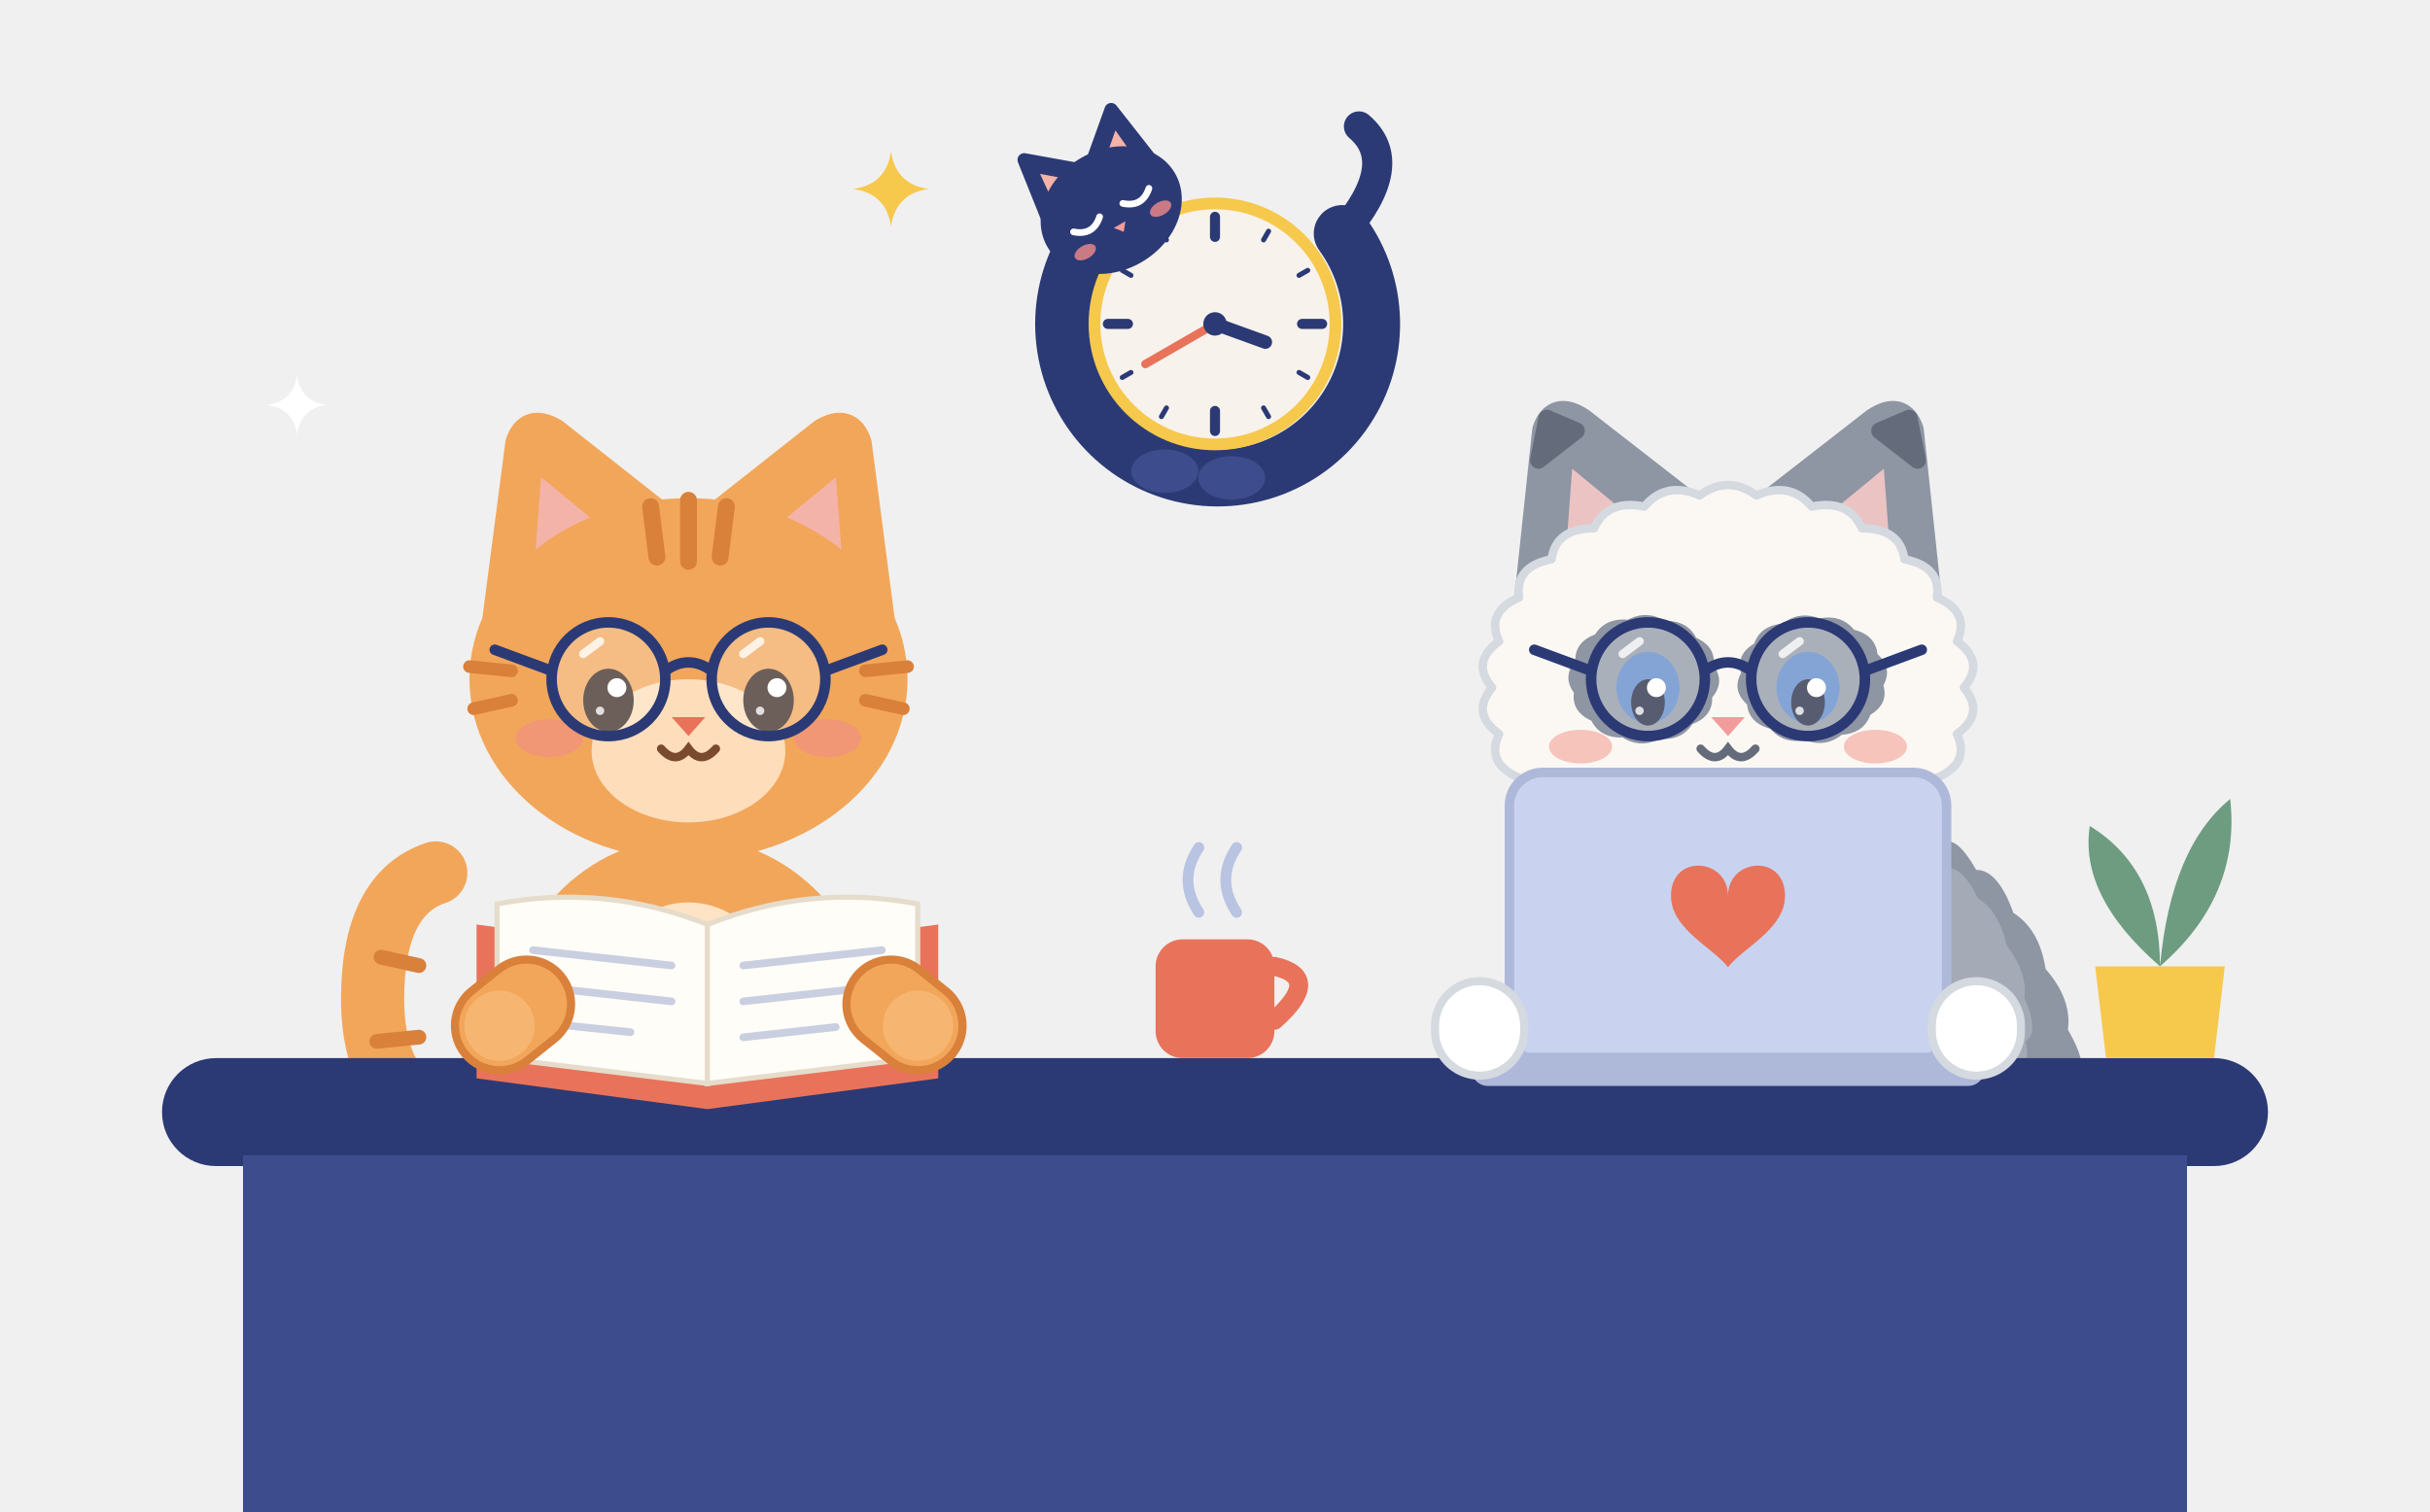
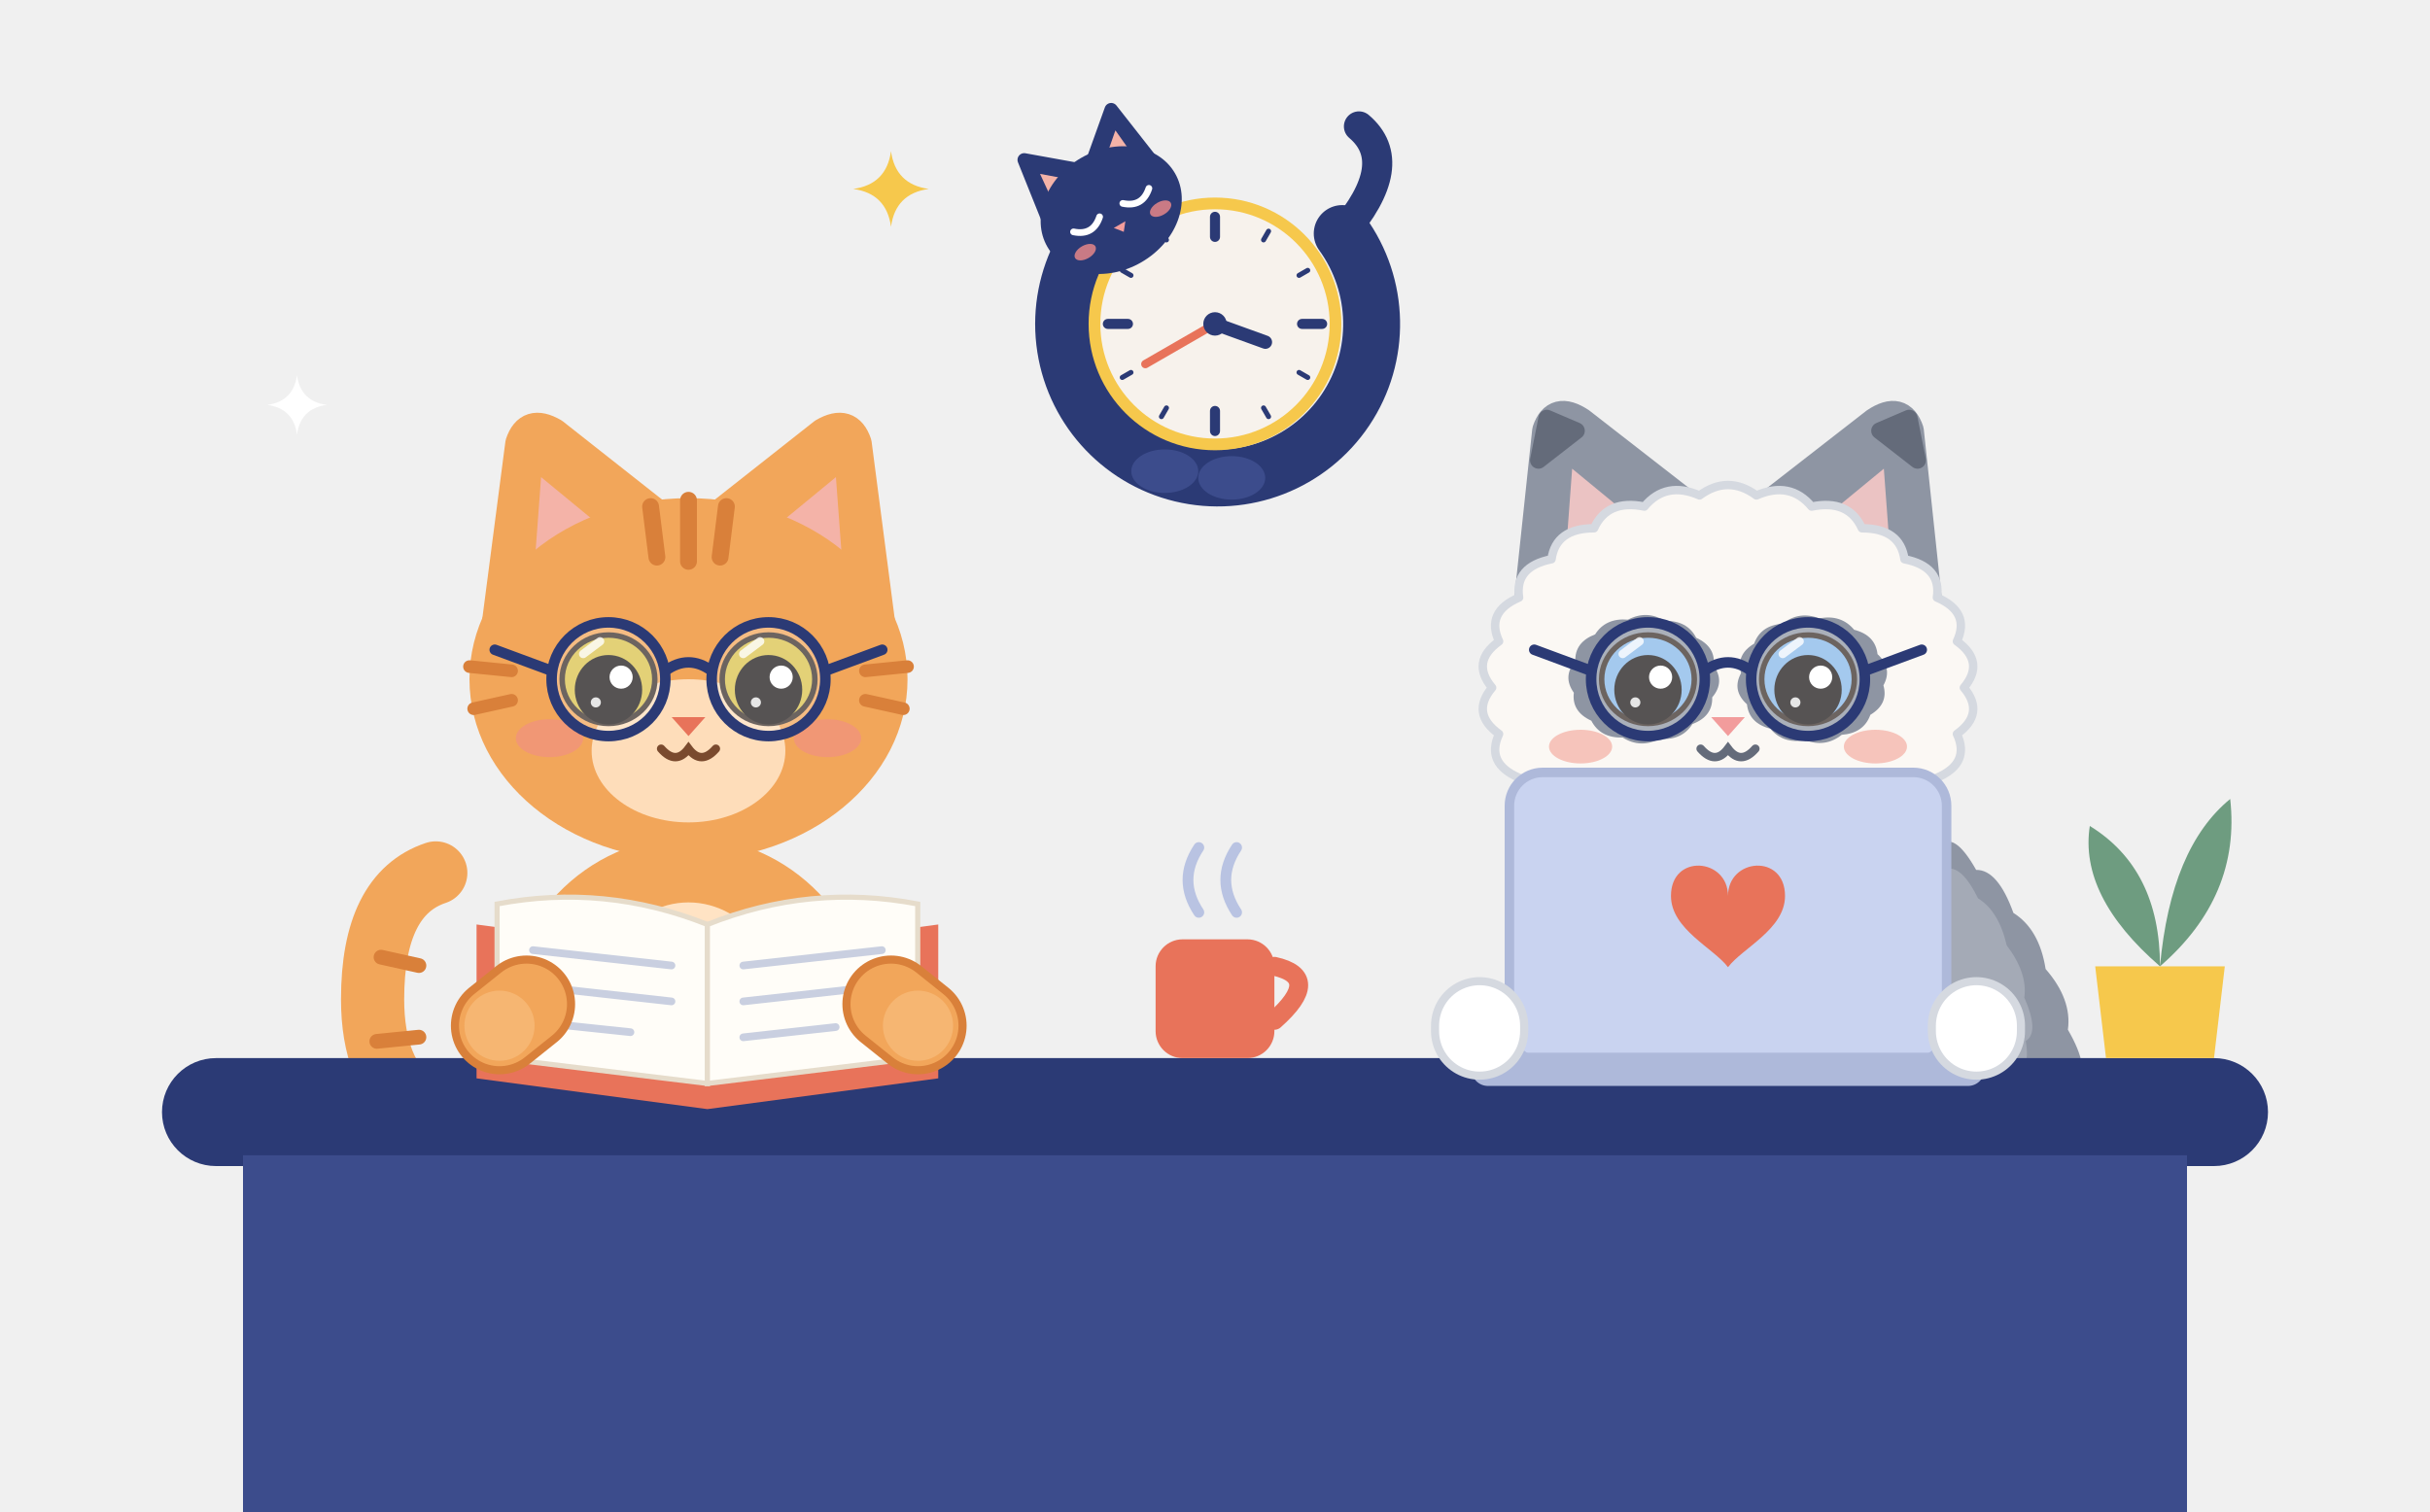
<svg xmlns="http://www.w3.org/2000/svg" width="900" height="560" viewBox="0 0 900 560">
  <g transform="translate(450 120) scale(0.62)">
    <path d="M-40 -82 A92 92 0 1 0 76 -54" fill="none" stroke="#2B3A75" stroke-width="34" stroke-linecap="round" />
    <path d="M76 -54 Q112 -96 86 -118" fill="none" stroke="#2B3A75" stroke-width="18" stroke-linecap="round" />
    <ellipse cx="-30" cy="88" rx="20" ry="13" fill="#3C4C8C" />
    <ellipse cx="10" cy="92" rx="20" ry="13" fill="#3C4C8C" />
    <circle cx="0" cy="0" r="72" fill="#F7F2EC" stroke="#F6C84C" stroke-width="7" />
    <line x1="0.0" y1="-52.0" x2="0.0" y2="-64.0" stroke="#2B3A75" stroke-width="6" stroke-linecap="round" />
    <line x1="29.0" y1="-50.2" x2="32.0" y2="-55.4" stroke="#2B3A75" stroke-width="3" stroke-linecap="round" />
    <line x1="50.2" y1="-29.0" x2="55.4" y2="-32.0" stroke="#2B3A75" stroke-width="3" stroke-linecap="round" />
    <line x1="52.0" y1="-0.0" x2="64.0" y2="-0.0" stroke="#2B3A75" stroke-width="6" stroke-linecap="round" />
    <line x1="50.2" y1="29.0" x2="55.4" y2="32.0" stroke="#2B3A75" stroke-width="3" stroke-linecap="round" />
    <line x1="29.0" y1="50.2" x2="32.0" y2="55.4" stroke="#2B3A75" stroke-width="3" stroke-linecap="round" />
    <line x1="0.0" y1="52.0" x2="0.0" y2="64.0" stroke="#2B3A75" stroke-width="6" stroke-linecap="round" />
    <line x1="-29.0" y1="50.2" x2="-32.0" y2="55.4" stroke="#2B3A75" stroke-width="3" stroke-linecap="round" />
    <line x1="-50.2" y1="29.0" x2="-55.4" y2="32.0" stroke="#2B3A75" stroke-width="3" stroke-linecap="round" />
    <line x1="-52.0" y1="0.0" x2="-64.0" y2="0.0" stroke="#2B3A75" stroke-width="6" stroke-linecap="round" />
    <line x1="-50.2" y1="-29.0" x2="-55.4" y2="-32.0" stroke="#2B3A75" stroke-width="3" stroke-linecap="round" />
    <line x1="-29.0" y1="-50.2" x2="-32.0" y2="-55.4" stroke="#2B3A75" stroke-width="3" stroke-linecap="round" />
    <line x1="0" y1="0" x2="30.1" y2="10.9" stroke="#2B3A75" stroke-width="8" stroke-linecap="round" />
    <line x1="0" y1="0" x2="-41.6" y2="24.0" stroke="#E8735A" stroke-width="5" stroke-linecap="round" />
    <circle r="7" fill="#2B3A75" />
    <g transform="translate(-62 -68) rotate(-30)">
      <path d="M-36 -10 L-30 -52 L-4 -30Z M36 -10 L30 -52 L4 -30Z" fill="#2B3A75" stroke="#2B3A75" stroke-width="8" stroke-linejoin="round" />
      <path d="M-28 -18 L-26 -40 L-12 -28Z M28 -18 L26 -40 L12 -28Z" fill="#F4B3A8" />
      <ellipse cx="0" cy="0" rx="44" ry="36" fill="#2B3A75" />
      <path d="M-26 0 Q-17 8 -8 0 M8 0 Q17 8 26 0" fill="none" stroke="#fff" stroke-width="4" stroke-linecap="round" />
      <ellipse cx="-26" cy="14" rx="7" ry="4" fill="#F08A8A" opacity=".8" />
      <ellipse cx="26" cy="14" rx="7" ry="4" fill="#F08A8A" opacity=".8" />
      <path d="M-4 10 L4 10 L0 15Z" fill="#F29C9C" />
    </g>
  </g>
  <path transform="translate(330.0 70.0) scale(1.4)" d="M0 -10 Q1.2 -1.2 10 0 Q1.2 1.2 0 10 Q-1.2 1.2 -10 0 Q-1.2 -1.2 0 -10Z" fill="#F6C84C" />
  <path transform="translate(585.0 210.0) scale(1.0)" d="M0 -10 Q1.2 -1.2 10 0 Q1.2 1.2 0 10 Q-1.2 1.2 -10 0 Q-1.2 -1.2 0 -10Z" fill="#F6C84C" />
  <path transform="translate(110.0 150.0) scale(1.1)" d="M0 -10 Q1.2 -1.2 10 0 Q1.2 1.2 0 10 Q-1.2 1.2 -10 0 Q-1.2 -1.2 0 -10Z" fill="#fff" />
  <g transform="translate(255.0 300.0) scale(0.78) rotate(0)">
    <path d="M-70 150 Q-150 160 -150 90 Q-150 40 -120 30" fill="none" stroke="#F2A65A" stroke-width="30" stroke-linecap="round" />
    <path d="M-146 70 L-128 74 M-148 110 L-128 108" stroke="#D9803A" stroke-width="7" stroke-linecap="round" />
    <ellipse cx="0" cy="105" rx="88" ry="92" fill="#F2A65A" />
    <ellipse cx="0" cy="110" rx="50" ry="66" fill="#FFE3C4" />
    <path d="M-84 80 L-62 84 M-86 110 L-64 110 M84 80 L62 84 M86 110 L64 110" stroke="#D9803A" stroke-width="7" stroke-linecap="round" />
    <ellipse cx="-48" cy="188" rx="36" ry="22" fill="#F6B672" stroke="#D9803A" stroke-width="4" />
    <path d="M-56 182 L-56 196 M-40 182 L-40 196" stroke="#D9803A" stroke-width="4" stroke-linecap="round" />
    <ellipse cx="48" cy="188" rx="36" ry="22" fill="#F6B672" stroke="#D9803A" stroke-width="4" />
    <path d="M40 182 L40 196 M56 182 L56 196" stroke="#D9803A" stroke-width="4" stroke-linecap="round" />
    <g transform="translate(0 -62) rotate(0)">
      <g transform="">
        <path d="M-92 -20 L-80 -112 Q-76 -124 -64 -117 L-12 -76Z" fill="#F2A65A" stroke="#F2A65A" stroke-width="14" stroke-linejoin="round" />
        <path d="M-74 -42 L-70 -96 L-36 -68Z" fill="#F4B3A8" />
      </g>
      <g transform="">
        <path d="M92 -20 L80 -112 Q76 -124 64 -117 L12 -76Z" fill="#F2A65A" stroke="#F2A65A" stroke-width="14" stroke-linejoin="round" />
        <path d="M74 -42 L70 -96 L36 -68Z" fill="#F4B3A8" />
      </g>
      <ellipse cx="0" cy="0" rx="104" ry="86" fill="#F2A65A" />
      <ellipse cx="0" cy="34" rx="46" ry="34" fill="#FFE3C4" opacity=".9" />
      <g stroke="#D9803A" stroke-width="8" stroke-linecap="round">
        <line x1="-18" y1="-82" x2="-15" y2="-58" />
        <line x1="0" y1="-85" x2="0" y2="-56" />
        <line x1="18" y1="-82" x2="15" y2="-58" />
      </g>
      <path d="M-104 -6 L-84 -4 M-102 14 L-84 10 M104 -6 L84 -4 M102 14 L84 10" stroke="#D9803A" stroke-width="6" stroke-linecap="round" />
-       <ellipse cx="-38" cy="10" rx="12" ry="15" fill="#3B2A22" />
-       <circle cx="-34" cy="4" r="4.5" fill="#fff" />
-       <circle cx="-42" cy="15" r="2" fill="#fff" opacity=".8" />
-       <ellipse cx="38" cy="10" rx="12" ry="15" fill="#3B2A22" />
-       <circle cx="42" cy="4" r="4.5" fill="#fff" />
-       <circle cx="34" cy="15" r="2" fill="#fff" opacity=".8" />
+       <ellipse cx="-38" cy="0" rx="22" ry="21" fill="#D9C14A" stroke="#3B302B" stroke-width="2.6" />
+       <ellipse cx="-38.0" cy="5.0" rx="16" ry="16.5" fill="#1E1A1A" />
+       <circle cx="-32.0" cy="-1.0" r="5.5" fill="#fff" />
+       <circle cx="-44.0" cy="11.0" r="2.4" fill="#fff" opacity=".85" />
+       <ellipse cx="38" cy="0" rx="22" ry="21" fill="#D9C14A" stroke="#3B302B" stroke-width="2.6" />
+       <ellipse cx="38.0" cy="5.0" rx="16" ry="16.5" fill="#1E1A1A" />
+       <circle cx="44.0" cy="-1.0" r="5.5" fill="#fff" />
+       <circle cx="32.0" cy="11.0" r="2.4" fill="#fff" opacity=".85" />
      <ellipse cx="-66" cy="28" rx="16" ry="9" fill="#F08A8A" opacity=".55" />
      <ellipse cx="66" cy="28" rx="16" ry="9" fill="#F08A8A" opacity=".55" />
      <path d="M-8 18 L8 18 L0 27Z" fill="#E8735A" />
      <path d="M-13 33 Q-6 41 0 33 Q6 41 13 33" fill="none" stroke="#7A4A2E" stroke-width="4" stroke-linecap="round" />
      <g fill="#ffffff" fill-opacity=".25" stroke="#2B3A75" stroke-width="5">
        <circle cx="-38" cy="0" r="27" />
        <circle cx="38" cy="0" r="27" />
      </g>
      <path d="M-11 -4 Q0 -12 11 -4" fill="none" stroke="#2B3A75" stroke-width="5" stroke-linecap="round" />
      <path d="M-65 -4 L-92 -14 M65 -4 L92 -14" stroke="#2B3A75" stroke-width="5" stroke-linecap="round" />
      <path d="M-50 -12 L-42 -18 M26 -12 L34 -18" stroke="#fff" stroke-width="4" stroke-linecap="round" opacity=".8" />
    </g>
  </g>
  <g transform="translate(640.0 300.0) scale(0.78) rotate(0)">
    <g transform="translate(120 90) rotate(-25)">
      <path d="M34.0 0.0 Q39.3 18.4 31.4 30.6 Q33.4 52.4 24.0 56.6 Q22.3 78.5 13.0 73.9 Q7.8 92.6 0.0 80.0 Q-7.8 92.6 -13.0 73.9 Q-22.3 78.5 -24.0 56.6 Q-33.4 52.4 -31.4 30.6 Q-39.3 18.4 -34.0 0.0 Q-39.3 -18.4 -31.4 -30.6 Q-33.4 -52.4 -24.0 -56.6 Q-22.3 -78.5 -13.0 -73.9 Q-7.8 -92.6 -0.0 -80.0 Q7.8 -92.6 13.0 -73.9 Q22.3 -78.5 24.0 -56.6 Q33.4 -52.4 31.4 -30.6 Q39.3 -18.4 34.0 0.0Z" fill="#8E95A3" />
      <path d="M22.0 -18.0 Q25.5 -1.8 19.1 8.0 Q18.7 26.1 11.0 27.0 Q6.8 42.3 0.0 34.0 Q-6.8 42.3 -11.0 27.0 Q-18.7 26.1 -19.1 8.0 Q-25.5 -1.8 -22.0 -18.0 Q-25.5 -34.2 -19.1 -44.0 Q-18.7 -62.1 -11.0 -63.0 Q-6.8 -78.3 -0.0 -70.0 Q6.8 -78.3 11.0 -63.0 Q18.7 -62.1 19.1 -44.0 Q25.5 -34.2 22.0 -18.0Z" fill="#A4AAB6" />
    </g>
    <path d="M92.1 124.1 Q97.2 138.0 85.0 146.0 Q86.7 160.8 72.9 165.6 Q71.1 180.4 56.6 181.7 Q51.4 195.5 37.0 193.3 Q28.6 205.5 15.2 199.7 Q4.3 209.5 -7.4 200.7 Q-20.4 207.6 -29.6 196.1 Q-43.8 199.6 -50.1 186.2 Q-64.7 186.1 -67.7 171.6 Q-81.8 168.0 -81.3 153.1 Q-94.2 146.1 -90.3 131.8 Q-101.1 121.9 -93.9 109.0 Q-102.1 96.7 -92.1 85.9 Q-97.2 72.0 -85.0 64.0 Q-86.7 49.2 -72.9 44.4 Q-71.1 29.6 -56.6 28.3 Q-51.4 14.5 -37.0 16.7 Q-28.6 4.5 -15.2 10.3 Q-4.3 0.5 7.4 9.3 Q20.4 2.4 29.6 13.9 Q43.8 10.4 50.1 23.8 Q64.7 23.9 67.7 38.4 Q81.8 42.0 81.3 56.9 Q94.2 63.9 90.3 78.2 Q101.1 88.1 93.9 101.0 Q102.1 113.3 92.1 124.1Z" fill="#FBF8F4" stroke="#D5D9E0" stroke-width="4" stroke-linejoin="round" />
    <path d="M60.0 58.0 Q68.3 67.5 55.4 74.1 Q57.9 85.1 42.4 87.7 Q38.7 98.5 23.0 96.8 Q13.6 105.8 0.0 100.0 Q-13.6 105.8 -23.0 96.8 Q-38.7 98.5 -42.4 87.7 Q-57.9 85.1 -55.4 74.1 Q-68.3 67.5 -60.0 58.0 Q-68.3 48.5 -55.4 41.9 Q-57.9 30.9 -42.4 28.3 Q-38.7 17.5 -23.0 19.2 Q-13.6 10.2 -0.0 16.0 Q13.6 10.2 23.0 19.2 Q38.7 17.5 42.4 28.3 Q57.9 30.9 55.4 41.9 Q68.3 48.5 60.0 58.0Z" fill="#FFFFFF" />
    <ellipse cx="-48" cy="188" rx="36" ry="22" fill="#FFFFFF" stroke="#D5D9E0" stroke-width="4" />
    <path d="M-56 182 L-56 196 M-40 182 L-40 196" stroke="#D5D9E0" stroke-width="4" stroke-linecap="round" />
    <ellipse cx="48" cy="188" rx="36" ry="22" fill="#FFFFFF" stroke="#D5D9E0" stroke-width="4" />
    <path d="M40 182 L40 196 M56 182 L56 196" stroke="#D5D9E0" stroke-width="4" stroke-linecap="round" />
    <g transform="translate(0 -62) rotate(0)">
      <g transform="">
        <path d="M-96 -24 L-86 -118 Q-82 -130 -70 -122 L-16 -80Z" fill="#8E95A3" stroke="#8E95A3" stroke-width="14" stroke-linejoin="round" />
        <path d="M-90 -104 L-86 -124 L-72 -118Z" fill="#646B7A" stroke="#646B7A" stroke-width="8" stroke-linejoin="round" />
        <path d="M-78 -46 L-74 -100 L-40 -72Z" fill="#EBC3C3" />
      </g>
      <g transform="">
        <path d="M96 -24 L86 -118 Q82 -130 70 -122 L16 -80Z" fill="#8E95A3" stroke="#8E95A3" stroke-width="14" stroke-linejoin="round" />
        <path d="M90 -104 L86 -124 L72 -118Z" fill="#646B7A" stroke="#646B7A" stroke-width="8" stroke-linejoin="round" />
        <path d="M78 -46 L74 -100 L40 -72Z" fill="#EBC3C3" />
      </g>
      <path d="M112.0 4.0 Q122.3 16.2 108.7 26.0 Q115.2 39.9 99.2 46.8 Q101.4 61.5 83.8 65.0 Q81.7 79.7 63.6 79.7 Q57.3 93.6 39.7 90.0 Q29.5 102.3 13.5 95.3 Q-0.0 105.2 -13.5 95.3 Q-29.5 102.3 -39.7 90.0 Q-57.3 93.6 -63.6 79.7 Q-81.7 79.7 -83.8 65.0 Q-101.4 61.5 -99.2 46.8 Q-115.2 39.9 -108.7 26.0 Q-122.3 16.2 -112.0 4.0 Q-122.3 -8.2 -108.7 -18.0 Q-115.2 -31.9 -99.2 -38.8 Q-101.4 -53.5 -83.8 -57.0 Q-81.7 -71.7 -63.6 -71.7 Q-57.3 -85.6 -39.7 -82.0 Q-29.5 -94.3 -13.5 -87.3 Q-0.0 -97.2 13.5 -87.3 Q29.5 -94.3 39.7 -82.0 Q57.3 -85.6 63.6 -71.7 Q81.7 -71.7 83.8 -57.0 Q101.4 -53.5 99.2 -38.8 Q115.2 -31.9 108.7 -18.0 Q122.3 -8.2 112.0 4.0Z" fill="#FBF8F4" stroke="#D5D9E0" stroke-width="4" stroke-linejoin="round" />
      <path d="M-7.5 8.6 Q-7.2 17.6 -16.9 21.3 Q-21.9 29.2 -32.5 28.3 Q-41.5 33.0 -50.0 27.7 Q-60.6 28.0 -64.9 19.7 Q-74.3 15.4 -73.2 6.4 Q-78.7 -1.3 -72.5 -8.6 Q-72.8 -17.6 -63.1 -21.3 Q-58.1 -29.2 -47.5 -28.3 Q-38.5 -33.0 -30.0 -27.7 Q-19.4 -28.0 -15.1 -19.7 Q-5.7 -15.4 -6.8 -6.4 Q-1.3 1.3 -7.5 8.6Z" fill="#8E95A3" />
      <path d="M73.8 2.9 Q76.3 11.7 67.6 16.9 Q64.5 25.6 54.0 26.4 Q46.2 32.6 36.6 28.9 Q26.3 30.9 20.1 23.5 Q10.0 20.9 9.0 11.9 Q1.7 5.3 6.2 -2.9 Q3.7 -11.7 12.4 -16.9 Q15.5 -25.6 26.0 -26.4 Q33.8 -32.6 43.4 -28.9 Q53.7 -30.9 59.9 -23.5 Q70.0 -20.9 71.0 -11.9 Q78.3 -5.3 73.8 2.9Z" fill="#8E95A3" />
-       <ellipse cx="-38.0" cy="4.0" rx="15" ry="17" fill="#5B86C8" />
-       <ellipse cx="-38" cy="11" rx="8" ry="11" fill="#1F2640" />
-       <circle cx="-34" cy="4" r="4.5" fill="#fff" />
-       <circle cx="-42" cy="15" r="2" fill="#fff" opacity=".8" />
-       <ellipse cx="38.0" cy="4.0" rx="15" ry="17" fill="#5B86C8" />
-       <ellipse cx="38" cy="11" rx="8" ry="11" fill="#1F2640" />
-       <circle cx="42" cy="4" r="4.5" fill="#fff" />
-       <circle cx="34" cy="15" r="2" fill="#fff" opacity=".8" />
+       <ellipse cx="-38" cy="0" rx="22" ry="21" fill="#86B7E8" stroke="#3B302B" stroke-width="2.6" />
+       <ellipse cx="-38.0" cy="5.0" rx="16" ry="16.5" fill="#1E1A1A" />
+       <circle cx="-32.0" cy="-1.0" r="5.5" fill="#fff" />
+       <circle cx="-44.0" cy="11.0" r="2.4" fill="#fff" opacity=".85" />
+       <ellipse cx="38" cy="0" rx="22" ry="21" fill="#86B7E8" stroke="#3B302B" stroke-width="2.6" />
+       <ellipse cx="38.0" cy="5.0" rx="16" ry="16.5" fill="#1E1A1A" />
+       <circle cx="44.0" cy="-1.0" r="5.5" fill="#fff" />
+       <circle cx="32.0" cy="11.0" r="2.4" fill="#fff" opacity=".85" />
      <ellipse cx="-70" cy="32" rx="15" ry="8" fill="#F4B3A8" opacity=".75" />
      <ellipse cx="70" cy="32" rx="15" ry="8" fill="#F4B3A8" opacity=".75" />
      <path d="M-8 18 L8 18 L0 27Z" fill="#F29C9C" />
      <path d="M-13 33 Q-6 41 0 33 Q6 41 13 33" fill="none" stroke="#646B7A" stroke-width="4" stroke-linecap="round" />
      <g fill="#ffffff" fill-opacity=".25" stroke="#2B3A75" stroke-width="5">
        <circle cx="-38" cy="0" r="27" />
        <circle cx="38" cy="0" r="27" />
      </g>
      <path d="M-11 -4 Q0 -12 11 -4" fill="none" stroke="#2B3A75" stroke-width="5" stroke-linecap="round" />
      <path d="M-65 -4 L-92 -14 M65 -4 L92 -14" stroke="#2B3A75" stroke-width="5" stroke-linecap="round" />
      <path d="M-50 -12 L-42 -18 M26 -12 L34 -18" stroke="#fff" stroke-width="4" stroke-linecap="round" opacity=".8" />
    </g>
  </g>
  <rect x="60" y="392" width="780" height="40" rx="20" fill="#2B3A75" />
  <rect x="90" y="428" width="720" height="140" fill="#3C4C8C" />
  <g transform="translate(262 390) scale(0.95)">
    <path d="M-90 10 L0 22 L90 10 L90 -50 L0 -38 L-90 -50Z" fill="#E8735A" />
    <path d="M-82 2 L0 12 L0 -50 Q-40 -66 -82 -58Z" fill="#FFFDF8" stroke="#E6DCCB" stroke-width="2" />
    <path d="M82 2 L0 12 L0 -50 Q40 -66 82 -58Z" fill="#FFFDF8" stroke="#E6DCCB" stroke-width="2" />
    <g stroke="#C9CFE0" stroke-width="3" stroke-linecap="round">
      <line x1="-68" y1="-40" x2="-14" y2="-34" />
      <line x1="-68" y1="-26" x2="-14" y2="-20" />
      <line x1="-68" y1="-12" x2="-30" y2="-8" />
      <line x1="14" y1="-34" x2="68" y2="-40" />
      <line x1="14" y1="-20" x2="68" y2="-26" />
      <line x1="14" y1="-6" x2="50" y2="-10" />
    </g>
  </g>
  <g transform="translate(640 390) scale(0.88)">
    <rect x="-92" y="-118" width="184" height="122" rx="14" fill="#C9D3F0" stroke="#AEB9DA" stroke-width="4" />
    <path transform="translate(0.0 -60.0) scale(1.0)" d="M0 -6 C0 -22 -24 -24 -24 -6 C-24 8 -6 16 0 24 C6 16 24 8 24 -6 C24 -24 0 -22 0 -6Z" fill="#E8735A" />
    <rect x="-108" y="0" width="216" height="14" rx="7" fill="#AEB9DA" />
  </g>
  <path d="M195 372 L185 380" stroke="#D9803A" stroke-width="36" stroke-linecap="round" />
  <path d="M195 372 L185 380" stroke="#F2A65A" stroke-width="30" stroke-linecap="round" />
  <circle cx="185" cy="380" r="13.0" fill="#F6B672" />
  <path d="M330 372 L340 380" stroke="#D9803A" stroke-width="36" stroke-linecap="round" />
  <path d="M330 372 L340 380" stroke="#F2A65A" stroke-width="30" stroke-linecap="round" />
  <circle cx="340" cy="380" r="13.0" fill="#F6B672" />
  <path d="M548 380 L548 382" stroke="#D5D9E0" stroke-width="36" stroke-linecap="round" />
  <path d="M548 380 L548 382" stroke="#FFFFFF" stroke-width="30" stroke-linecap="round" />
  <path d="M732 380 L732 382" stroke="#D5D9E0" stroke-width="36" stroke-linecap="round" />
  <path d="M732 380 L732 382" stroke="#FFFFFF" stroke-width="30" stroke-linecap="round" />
  <g transform="translate(450 392)">
    <rect x="-22" y="-44" width="44" height="44" rx="10" fill="#E8735A" />
    <path d="M22 -34 Q40 -30 22 -14" fill="none" stroke="#E8735A" stroke-width="7" stroke-linecap="round" />
    <path d="M-6 -54 Q-14 -66 -6 -78 M8 -54 Q0 -66 8 -78" fill="none" stroke="#B9C3E2" stroke-width="4" stroke-linecap="round" />
  </g>
  <g transform="translate(800 392)">
    <path d="M-20 0 L-24 -34 L24 -34 L20 0Z" fill="#F6C84C" />
    <path d="M0 -34 Q-30 -60 -26 -86 Q0 -70 0 -34 Q4 -78 26 -96 Q30 -60 0 -34" fill="#6E9C80" />
  </g>
</svg>
